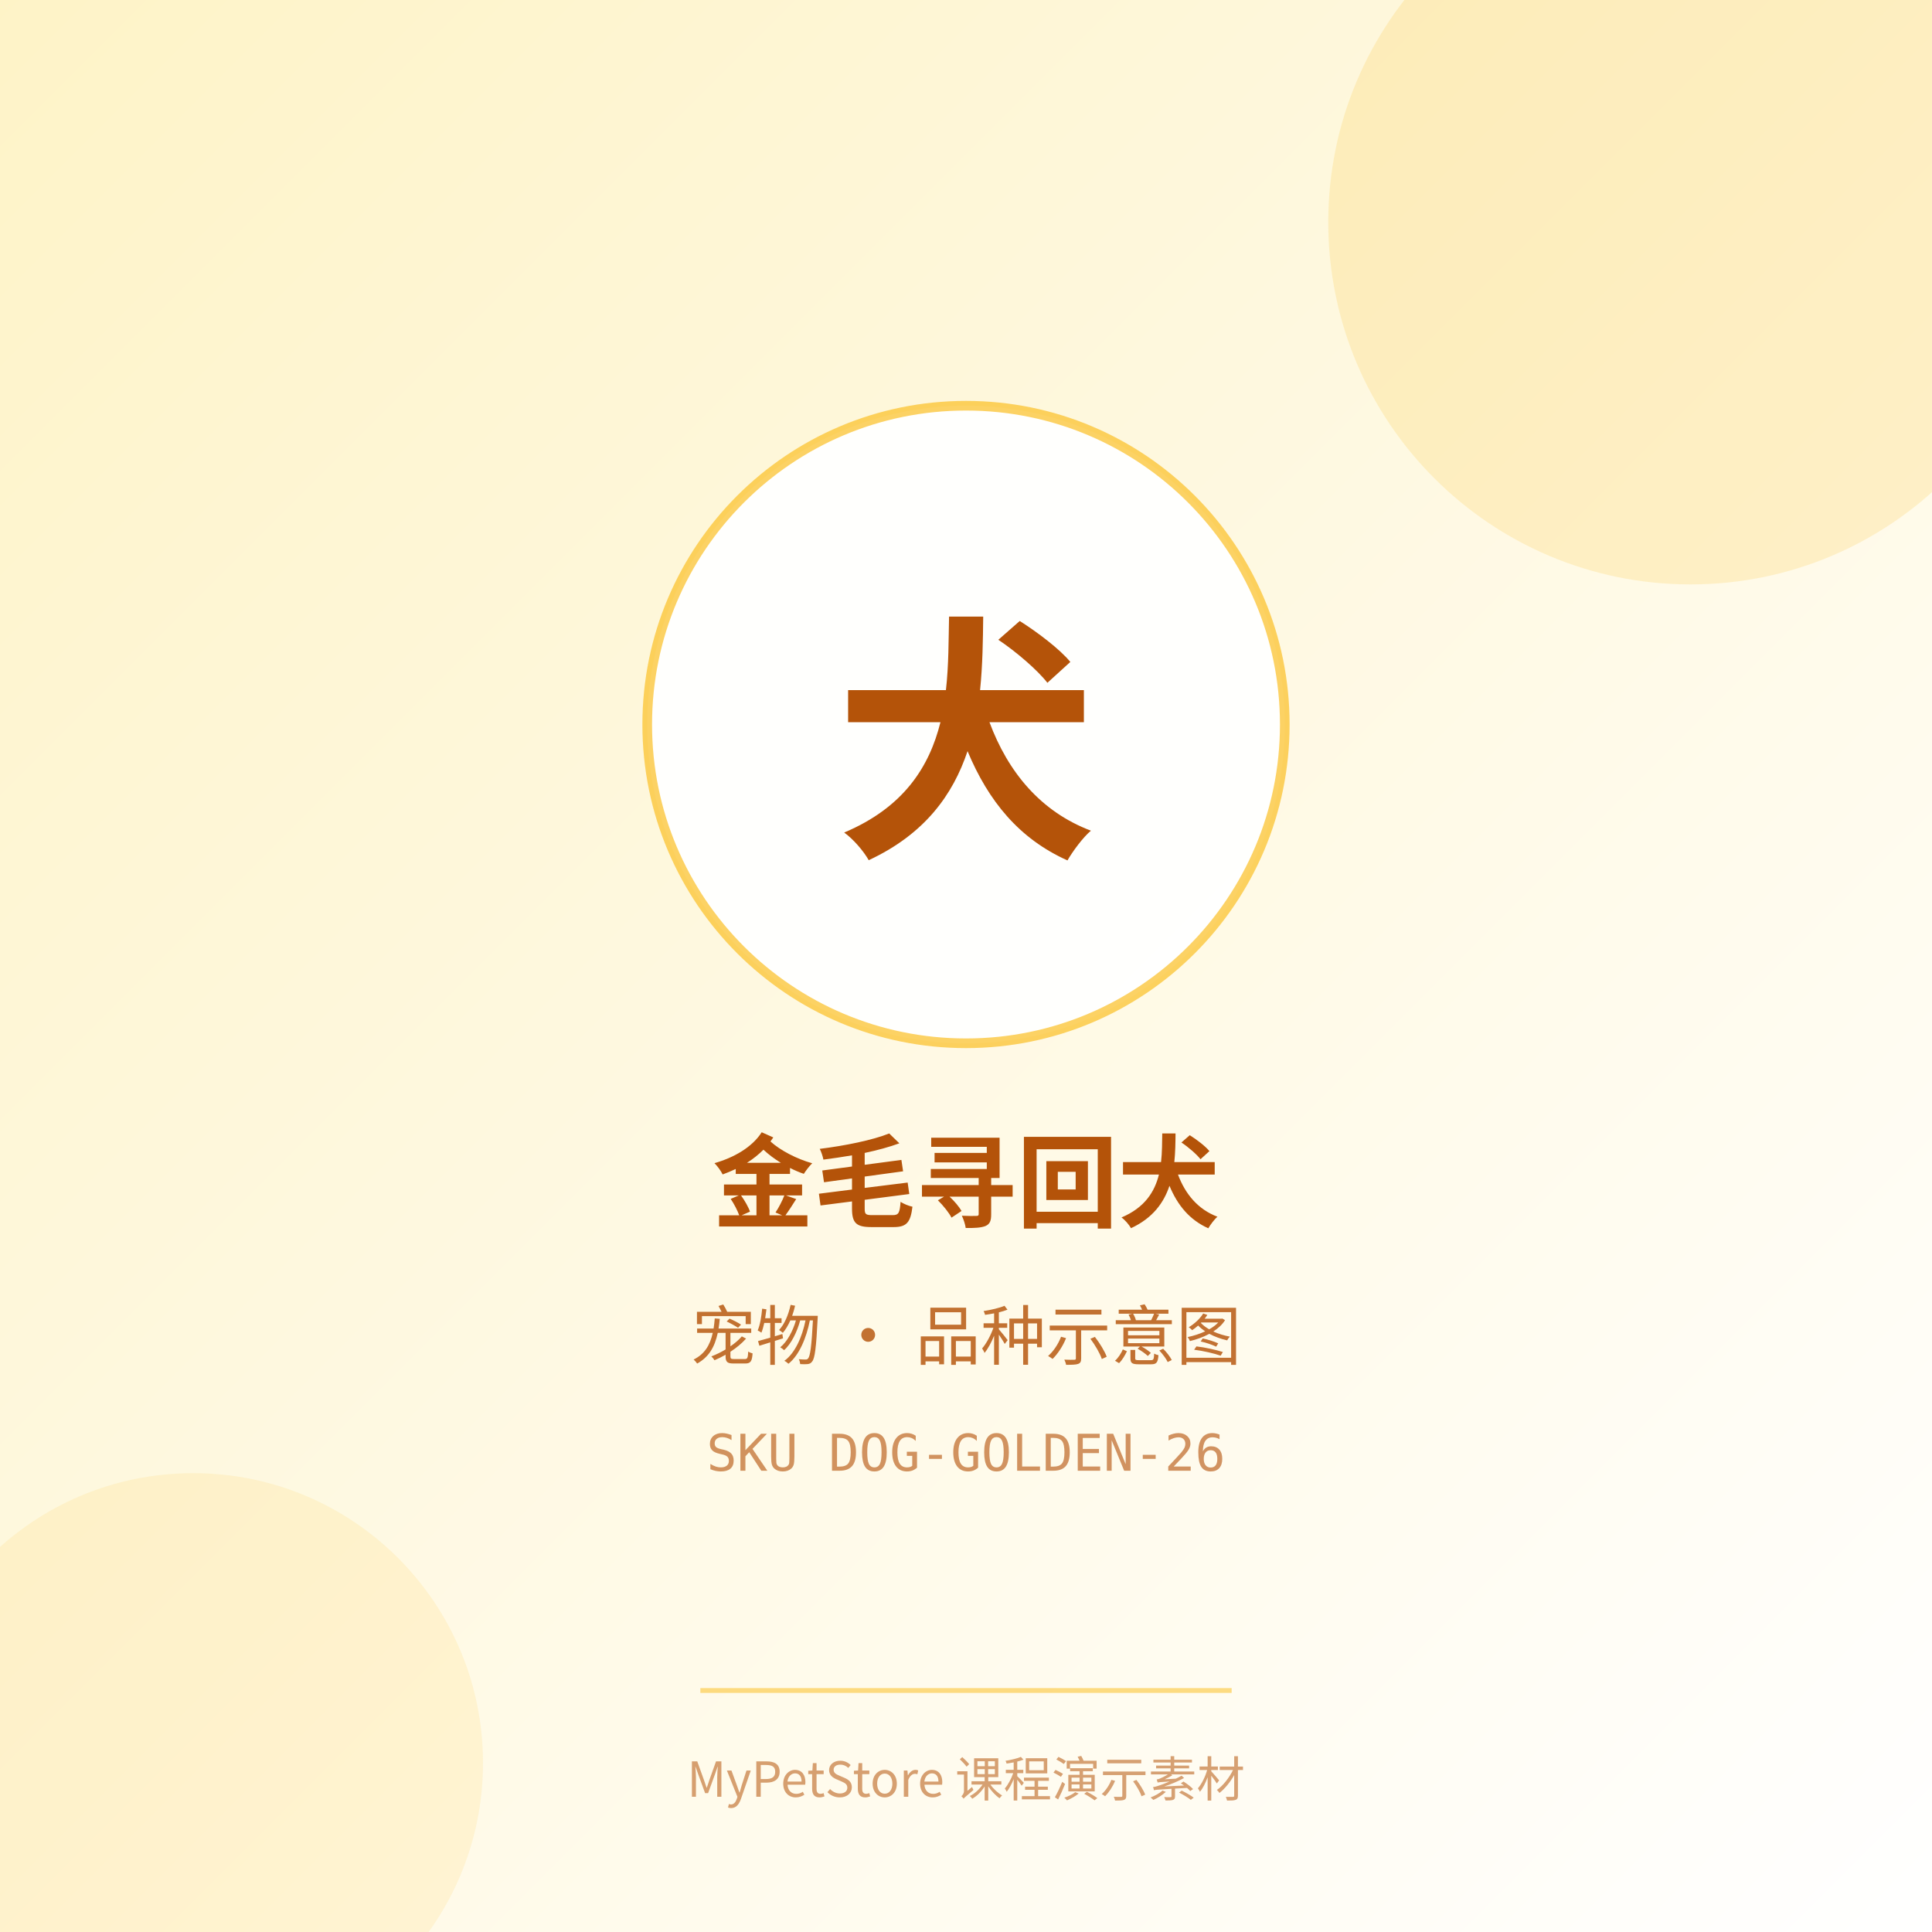
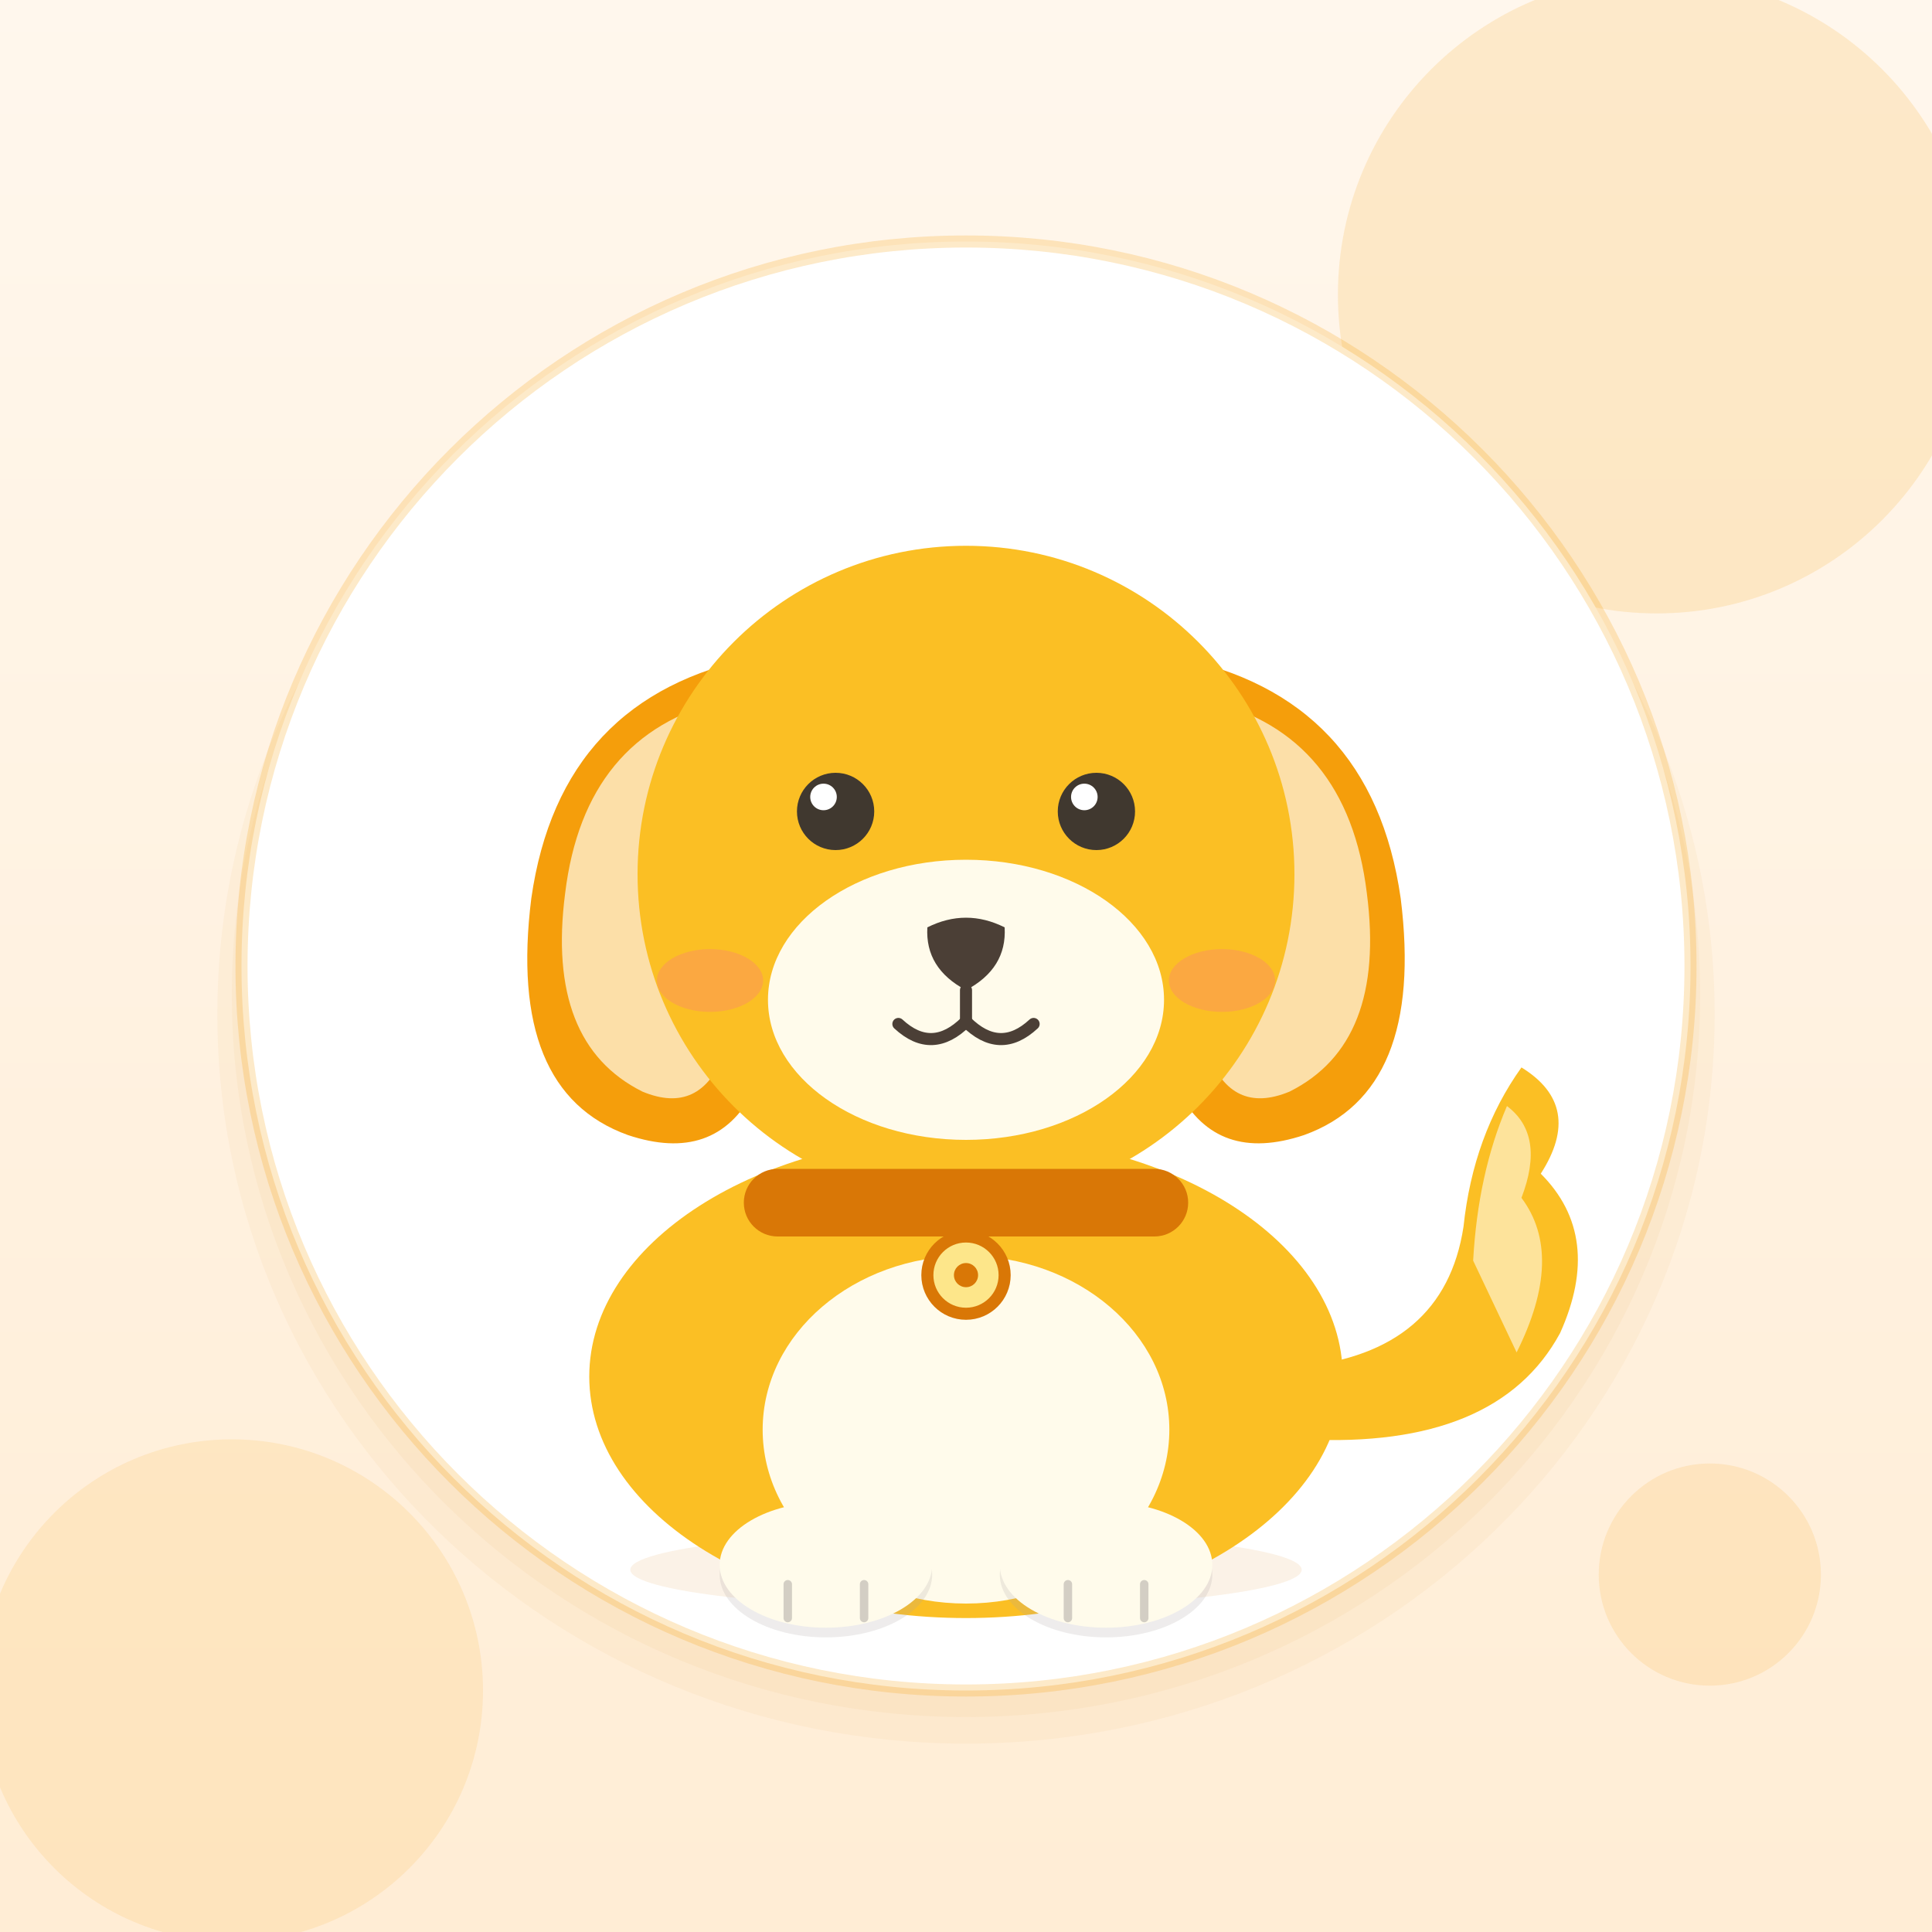
- <svg xmlns="http://www.w3.org/2000/svg" width="800" height="800" viewBox="0 0 800 800" role="img" aria-label="金毛寻回犬 教学示意图">
+ <svg xmlns="http://www.w3.org/2000/svg" viewBox="0 0 800 800">
  <defs>
-     <linearGradient id="bg" x1="0" y1="0" x2="1" y2="1">
-       <stop offset="0%" stop-color="#fef3c7" />
-       <stop offset="100%" stop-color="#ffffff" />
+     <linearGradient id="bg" x1="0" y1="0" x2="0" y2="1">
+       <stop offset="0" stop-color="#fff7ed" />
+       <stop offset="1" stop-color="#ffedd5" />
    </linearGradient>
  </defs>
  <rect width="800" height="800" fill="url(#bg)" />
-   <circle cx="700" cy="92" r="150" fill="#fbbf24" opacity="0.18" />
-   <circle cx="80" cy="730" r="120" fill="#fbbf24" opacity="0.12" />
-   <circle cx="400" cy="300" r="132" fill="#ffffff" opacity="0.94" />
-   <circle cx="400" cy="300" r="132" fill="none" stroke="#fbbf24" stroke-width="4" opacity="0.7" />
-   <text x="400" y="347" text-anchor="middle" font-family="Microsoft YaHei, PingFang SC, Noto Sans CJK SC, sans-serif" font-size="108" font-weight="700" fill="#b45309">犬</text>
-   <text x="400" y="505" text-anchor="middle" font-family="Microsoft YaHei, PingFang SC, Noto Sans CJK SC, sans-serif" font-size="42" font-weight="700" fill="#b45309">金毛寻回犬</text>
-   <text x="400" y="563" text-anchor="middle" font-family="Microsoft YaHei, PingFang SC, Noto Sans CJK SC, sans-serif" font-size="27" fill="#b45309" opacity="0.82">宠物 · 品种示意图</text>
-   <text x="400" y="609" text-anchor="middle" font-family="Consolas, monospace" font-size="21" fill="#b45309" opacity="0.62">SKU DOG-GOLDEN-26</text>
-   <line x1="290" y1="700" x2="510" y2="700" stroke="#fbbf24" stroke-width="2" opacity="0.55" />
-   <text x="400" y="744" text-anchor="middle" font-family="Microsoft YaHei, PingFang SC, Noto Sans CJK SC, sans-serif" font-size="20" fill="#b45309" opacity="0.55">MyPetStore 课程演示素材</text>
+   <g id="deco" fill="#f59e0b">
+     <circle cx="686" cy="122" r="132" opacity="0.16" />
+     <circle cx="96" cy="700" r="104" opacity="0.12" />
+     <circle cx="708" cy="652" r="46" opacity="0.14" />
+   </g>
+   <g id="plate">
+     <ellipse cx="400" cy="420" rx="310" ry="302" fill="#d97706" opacity="0.05" />
+     <ellipse cx="400" cy="412" rx="304" ry="299" fill="#d97706" opacity="0.05" />
+     <circle cx="400" cy="400" r="300" fill="#ffffff" />
+     <circle cx="400" cy="400" r="300" fill="none" stroke="#f59e0b" stroke-width="5" opacity="0.22" />
+   </g>
+   <g id="art">
+     <ellipse cx="400" cy="650" rx="139" ry="16" fill="#d97706" opacity="0.1" />
+     <path d="M 540 596 Q 620 600 646 552 Q 664 512 638 486 Q 656 458 630 442 Q 610 470 606 508 Q 598 560 538 566 Z" fill="#fbbf24" />
+     <path d="M 628 560 Q 648 520 630 496 Q 640 470 624 458 Q 612 486 610 522 Z" fill="#fffbeb" opacity="0.6" />
+     <ellipse cx="400" cy="570" rx="156" ry="100" fill="#fbbf24" />
+     <ellipse cx="400" cy="592" rx="84.2" ry="72" fill="#fffbeb" />
+     <ellipse cx="342" cy="652" rx="44" ry="26" fill="#a8a29e" opacity="0.2" />
+     <ellipse cx="342" cy="648" rx="44" ry="26" fill="#fffbeb" />
+     <path d="M 326.2 656 L 326.2 670" fill="none" opacity="0.5" stroke="#a8a29e" stroke-width="3.5" stroke-linecap="round" stroke-linejoin="round" />
+     <path d="M 357.8 656 L 357.8 670" fill="none" opacity="0.5" stroke="#a8a29e" stroke-width="3.5" stroke-linecap="round" stroke-linejoin="round" />
+     <ellipse cx="458" cy="652" rx="44" ry="26" fill="#a8a29e" opacity="0.2" />
+     <ellipse cx="458" cy="648" rx="44" ry="26" fill="#fffbeb" />
+     <path d="M 442.2 656 L 442.2 670" fill="none" opacity="0.5" stroke="#a8a29e" stroke-width="3.5" stroke-linecap="round" stroke-linejoin="round" />
+     <path d="M 473.8 656 L 473.8 670" fill="none" opacity="0.5" stroke="#a8a29e" stroke-width="3.5" stroke-linecap="round" stroke-linejoin="round" />
+     <path d="M 314 272 Q 232 288 220 372 Q 210 452 260 470 Q 296 482 312 452 Q 326 372 314 272 Z" fill="#f59e0b" />
+     <path d="M 300 290 Q 242 304 234 370 Q 226 432 266 452 Q 290 462 300 436 Q 310 356 300 290 Z" fill="#fffbeb" opacity="0.7" />
+     <path d="M 486 272 Q 568 288 580 372 Q 590 452 540 470 Q 504 482 488 452 Q 474 372 486 272 Z" fill="#f59e0b" />
+     <path d="M 500 290 Q 558 304 566 370 Q 574 432 534 452 Q 510 462 500 436 Q 490 356 500 290 Z" fill="#fffbeb" opacity="0.7" />
+     <circle cx="400" cy="362" r="136" fill="#fbbf24" />
+     <ellipse cx="400" cy="414" rx="82" ry="58" fill="#fffbeb" />
+     <path d="M 384 384 Q 400 376 416 384 Q 417 401 400 410 Q 383 401 384 384 Z" fill="#4b3f36" />
+     <path d="M 400 410 L 400 423" fill="none" stroke="#4b3f36" stroke-width="5" stroke-linecap="round" stroke-linejoin="round" />
+     <path d="M 400 423 Q 386 437 372 424" fill="none" stroke="#4b3f36" stroke-width="5" stroke-linecap="round" stroke-linejoin="round" />
+     <path d="M 400 423 Q 414 437 428 424" fill="none" stroke="#4b3f36" stroke-width="5" stroke-linecap="round" stroke-linejoin="round" />
+     <circle cx="346" cy="336" r="16" fill="#40382f" />
+     <circle cx="341" cy="330" r="5.5" fill="#ffffff" />
+     <circle cx="454" cy="336" r="16" fill="#40382f" />
+     <circle cx="449" cy="330" r="5.5" fill="#ffffff" />
+     <ellipse cx="294" cy="406" rx="22" ry="13" fill="#fb7185" opacity="0.3" />
+     <ellipse cx="506" cy="406" rx="22" ry="13" fill="#fb7185" opacity="0.3" />
+     <rect x="308" y="484" width="184" height="28" rx="14" fill="#d97706" />
+     <circle cx="400" cy="528" r="16" fill="#fde68a" stroke="#d97706" stroke-width="5" />
+     <circle cx="400" cy="528" r="5" fill="#d97706" />
+   </g>
</svg>
